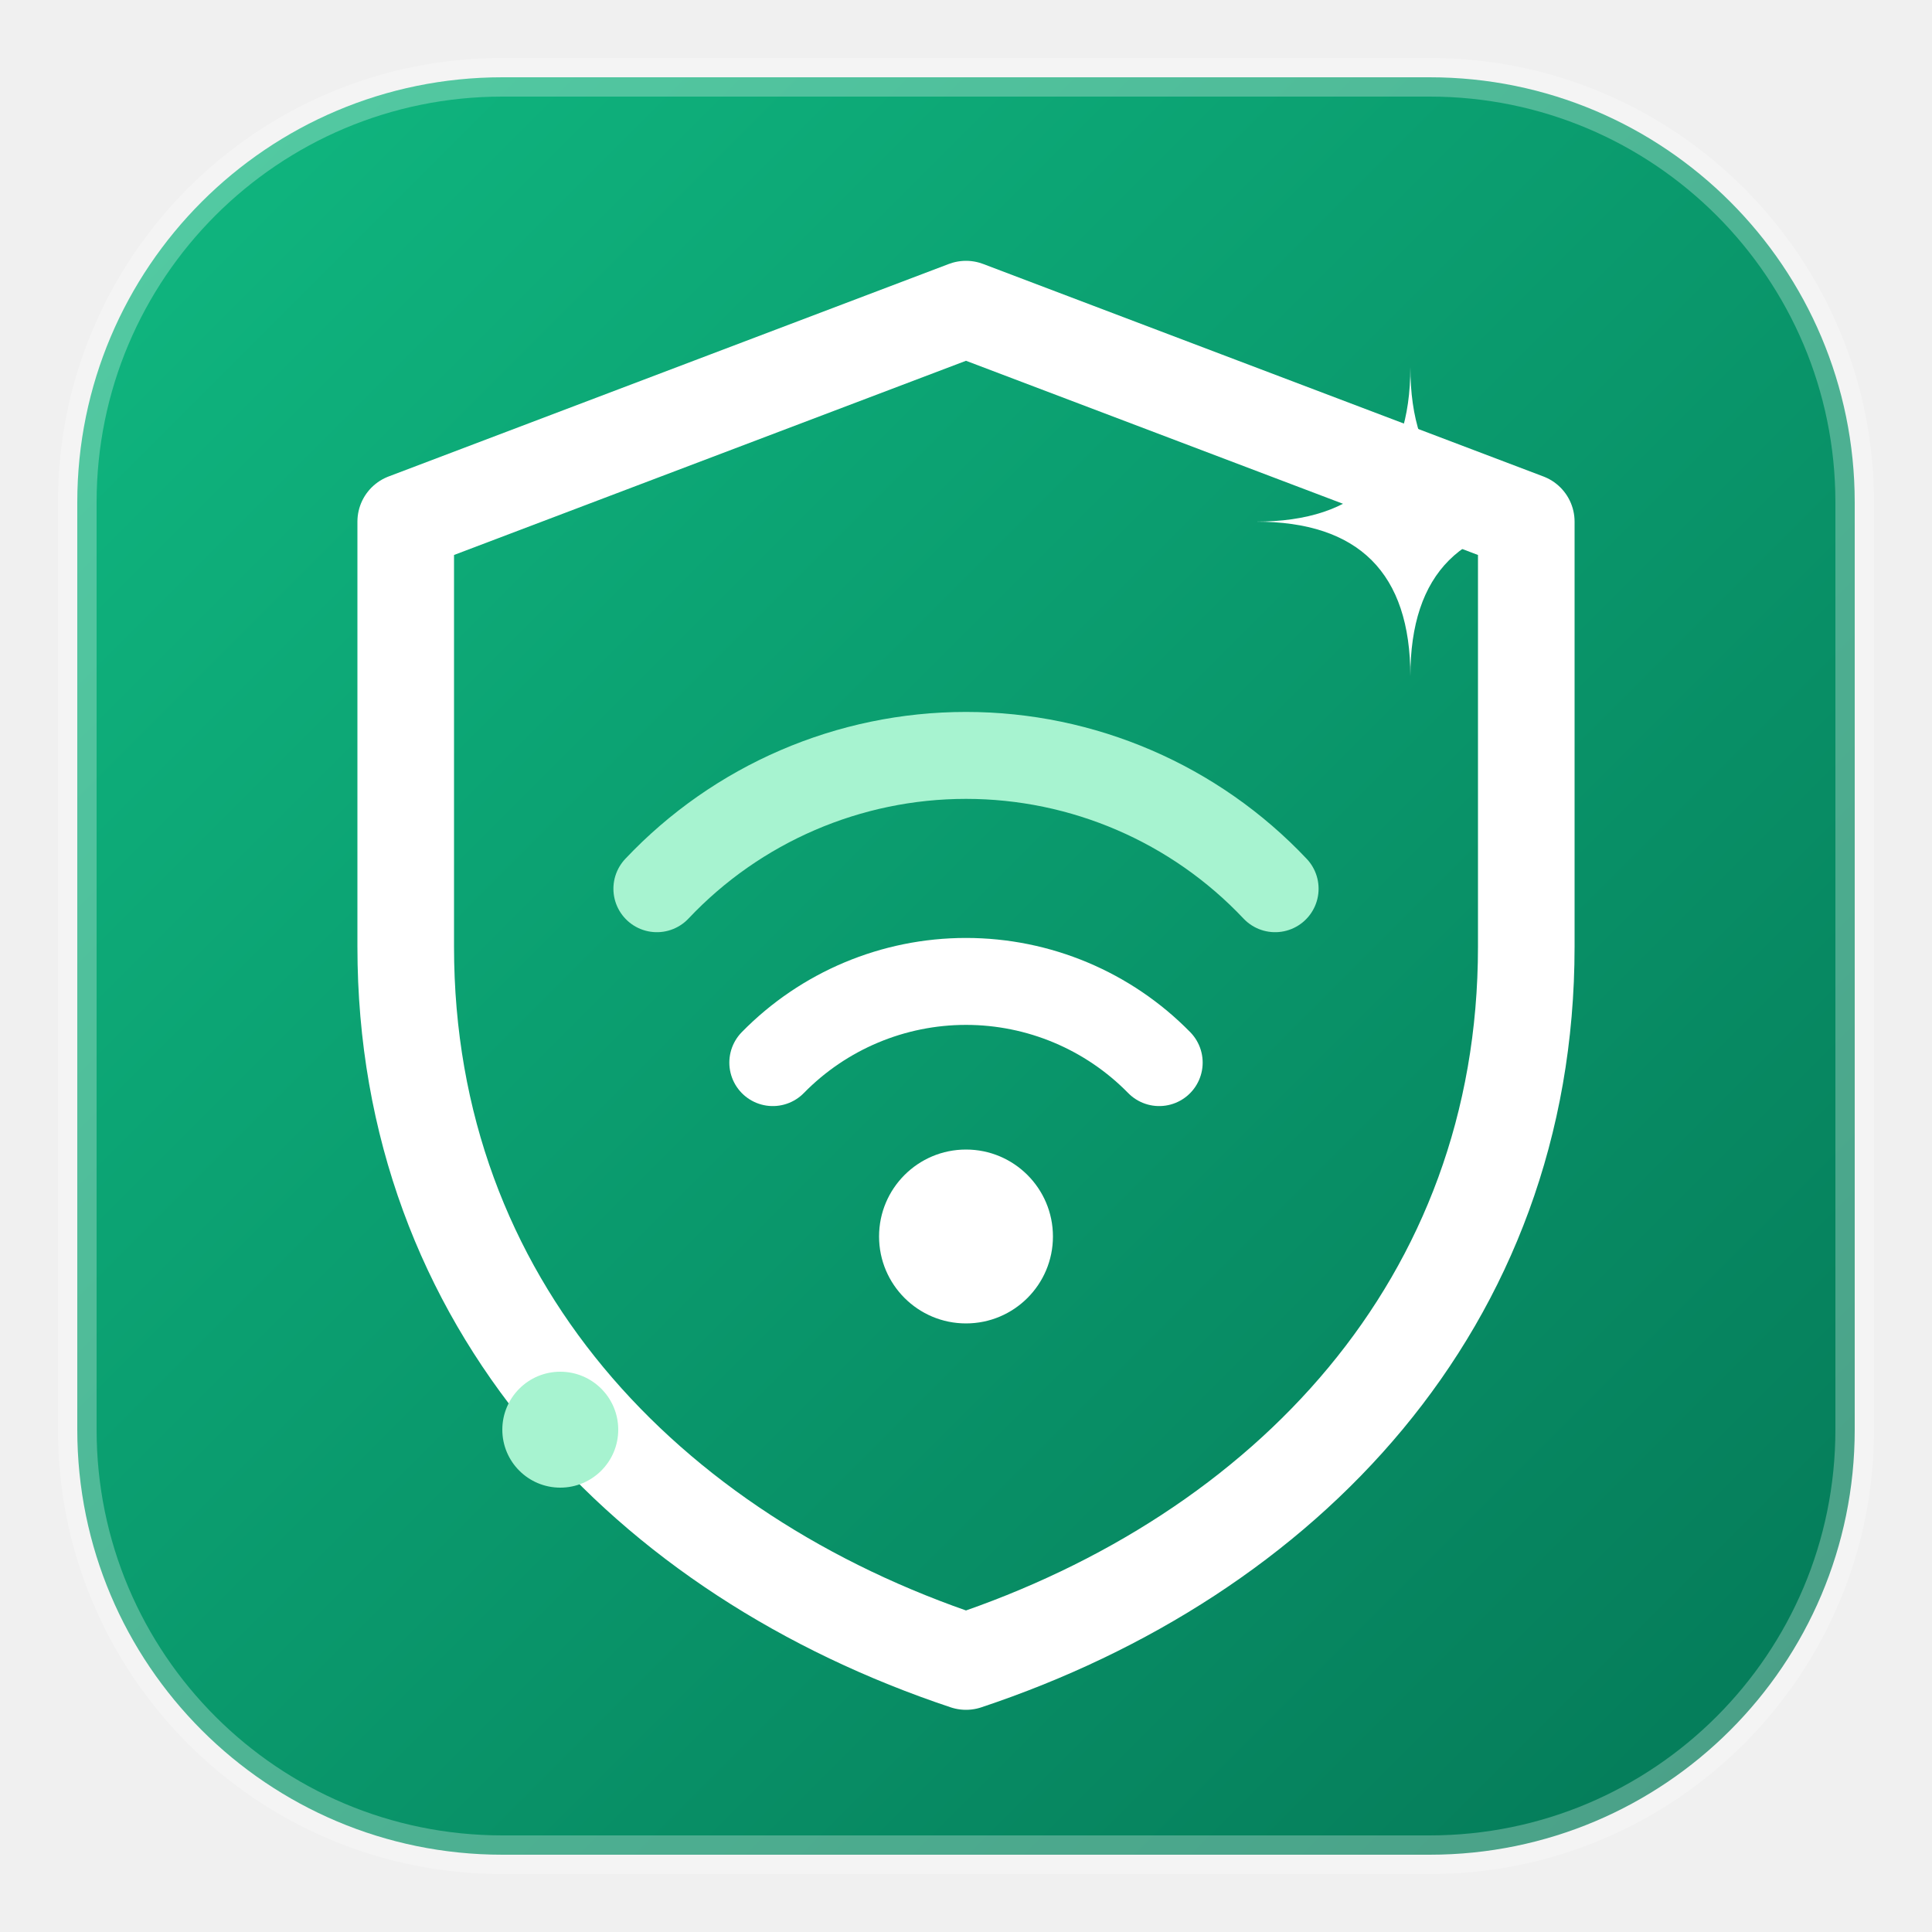
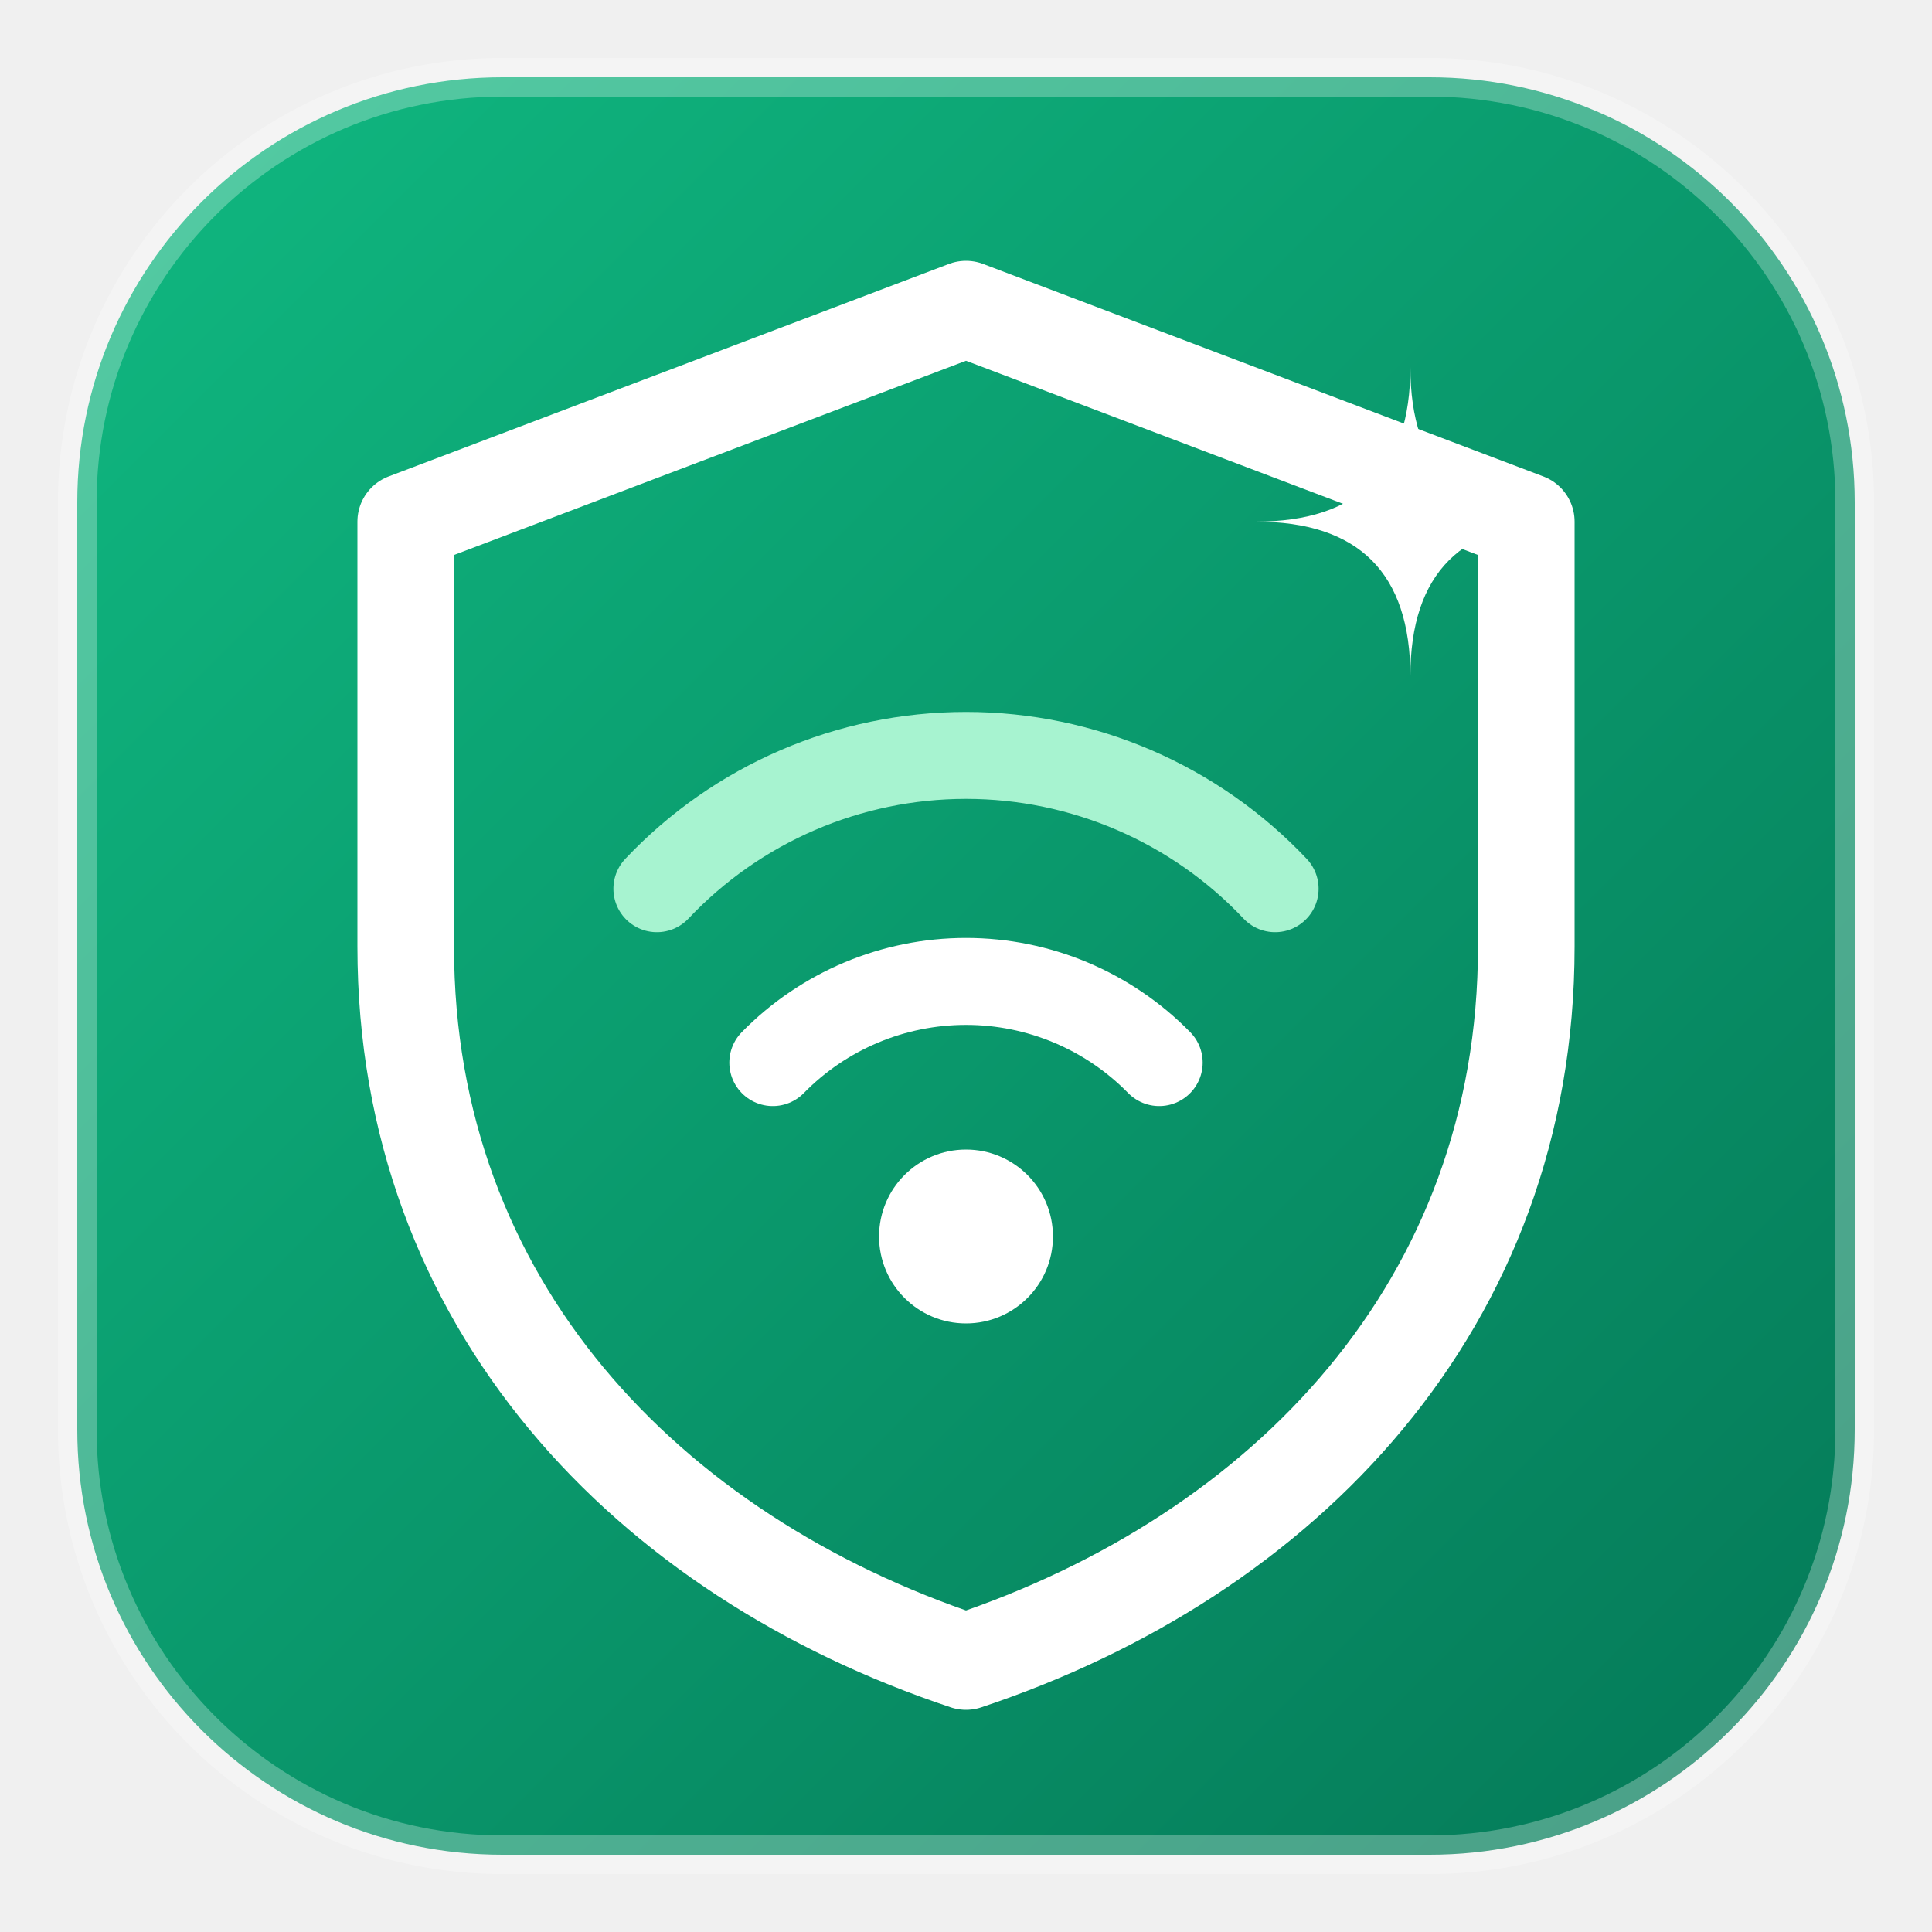
<svg xmlns="http://www.w3.org/2000/svg" viewBox="0 0 100 100">
  <defs>
    <linearGradient id="emeraldBg" x1="0%" y1="0%" x2="100%" y2="100%">
      <stop offset="0%" stop-color="#10b981" />
      <stop offset="100%" stop-color="#047857" />
    </linearGradient>
  </defs>
  <rect x="4" y="4" width="92" height="92" rx="22" fill="url(#emeraldBg)" stroke="rgba(255,255,255,0.28)" stroke-width="2" />
  <path d="M50 16 L79 27 V49 C79 67.5 66.5 80.5 50 86 C33.5 80.5 21 67.5 21 49 V27 Z" fill="none" stroke="#ffffff" stroke-width="5" stroke-linejoin="round" />
  <path d="M34 46 A22 22 0 0 1 66 46" fill="none" stroke="#a7f3d0" stroke-width="4.5" stroke-linecap="round" />
  <path d="M40 55 A14 14 0 0 1 60 55" fill="none" stroke="#ffffff" stroke-width="4.5" stroke-linecap="round" />
  <circle cx="50" cy="64" r="4.5" fill="#ffffff" />
  <path d="M73 19 Q73 27 81 27 Q73 27 73 35 Q73 27 65 27 Q73 27 73 19 Z" fill="#ffffff" />
-   <circle cx="29" cy="74" r="3" fill="#a7f3d0" />
</svg>
